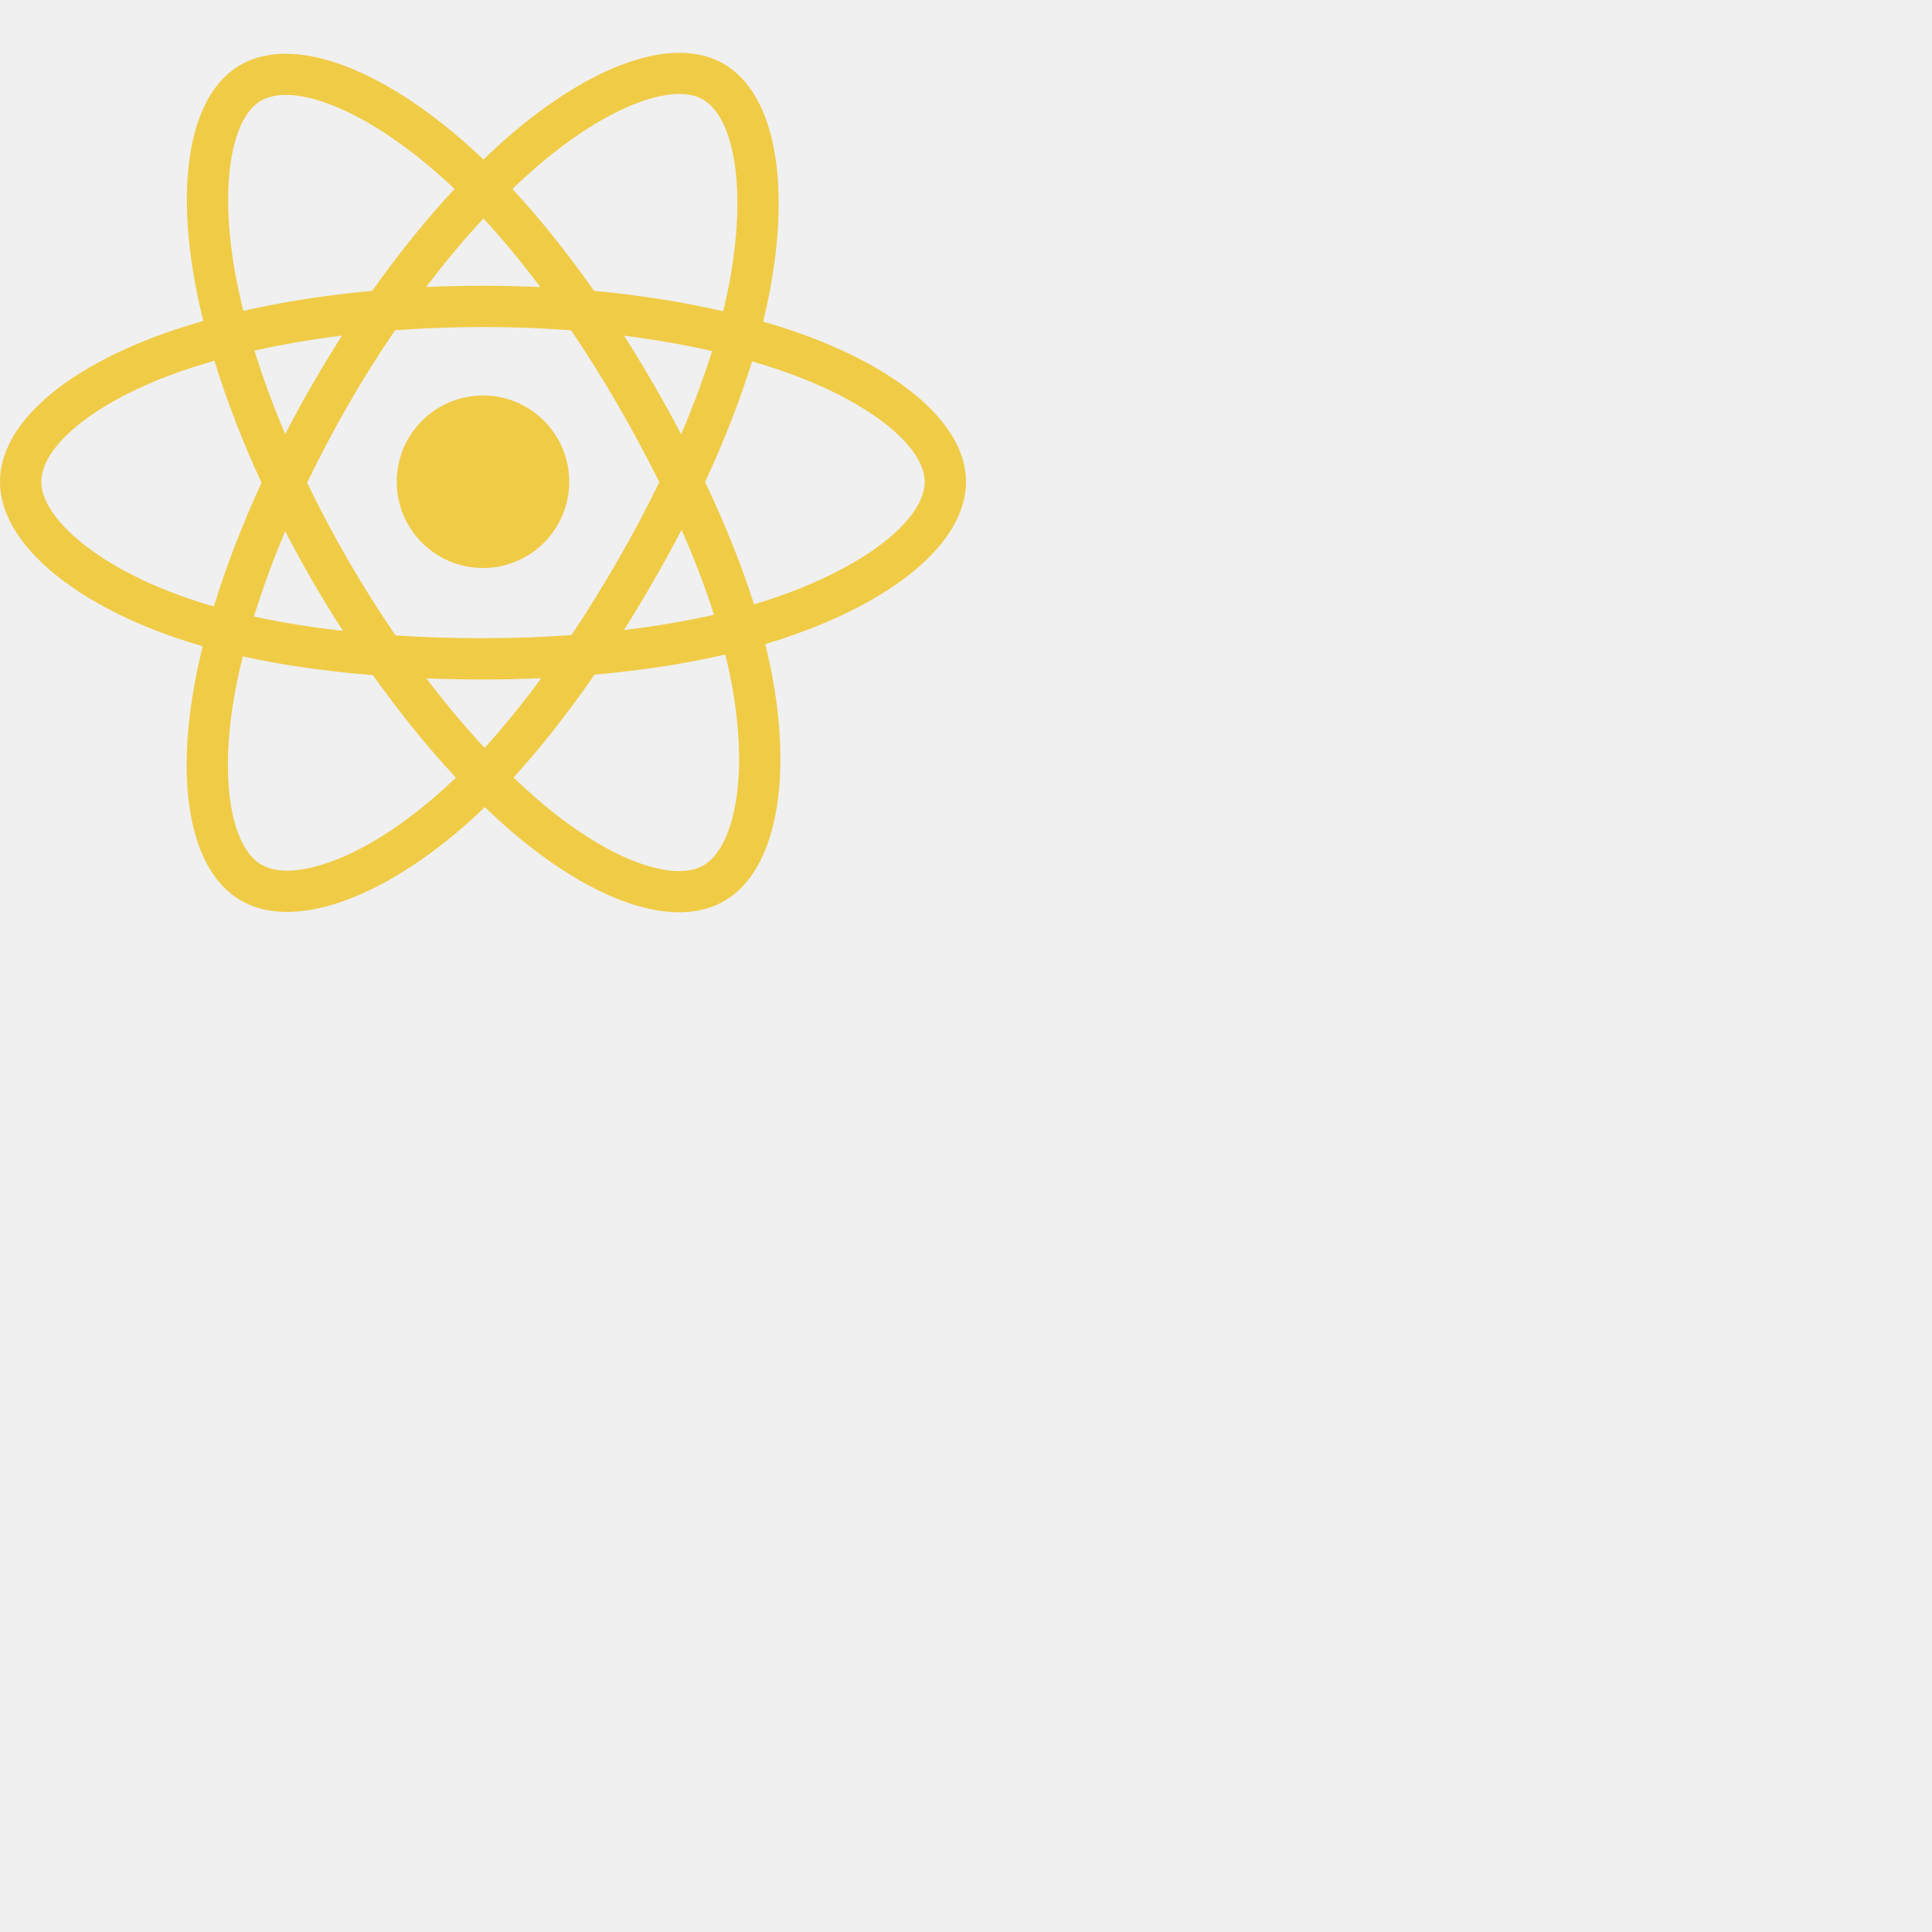
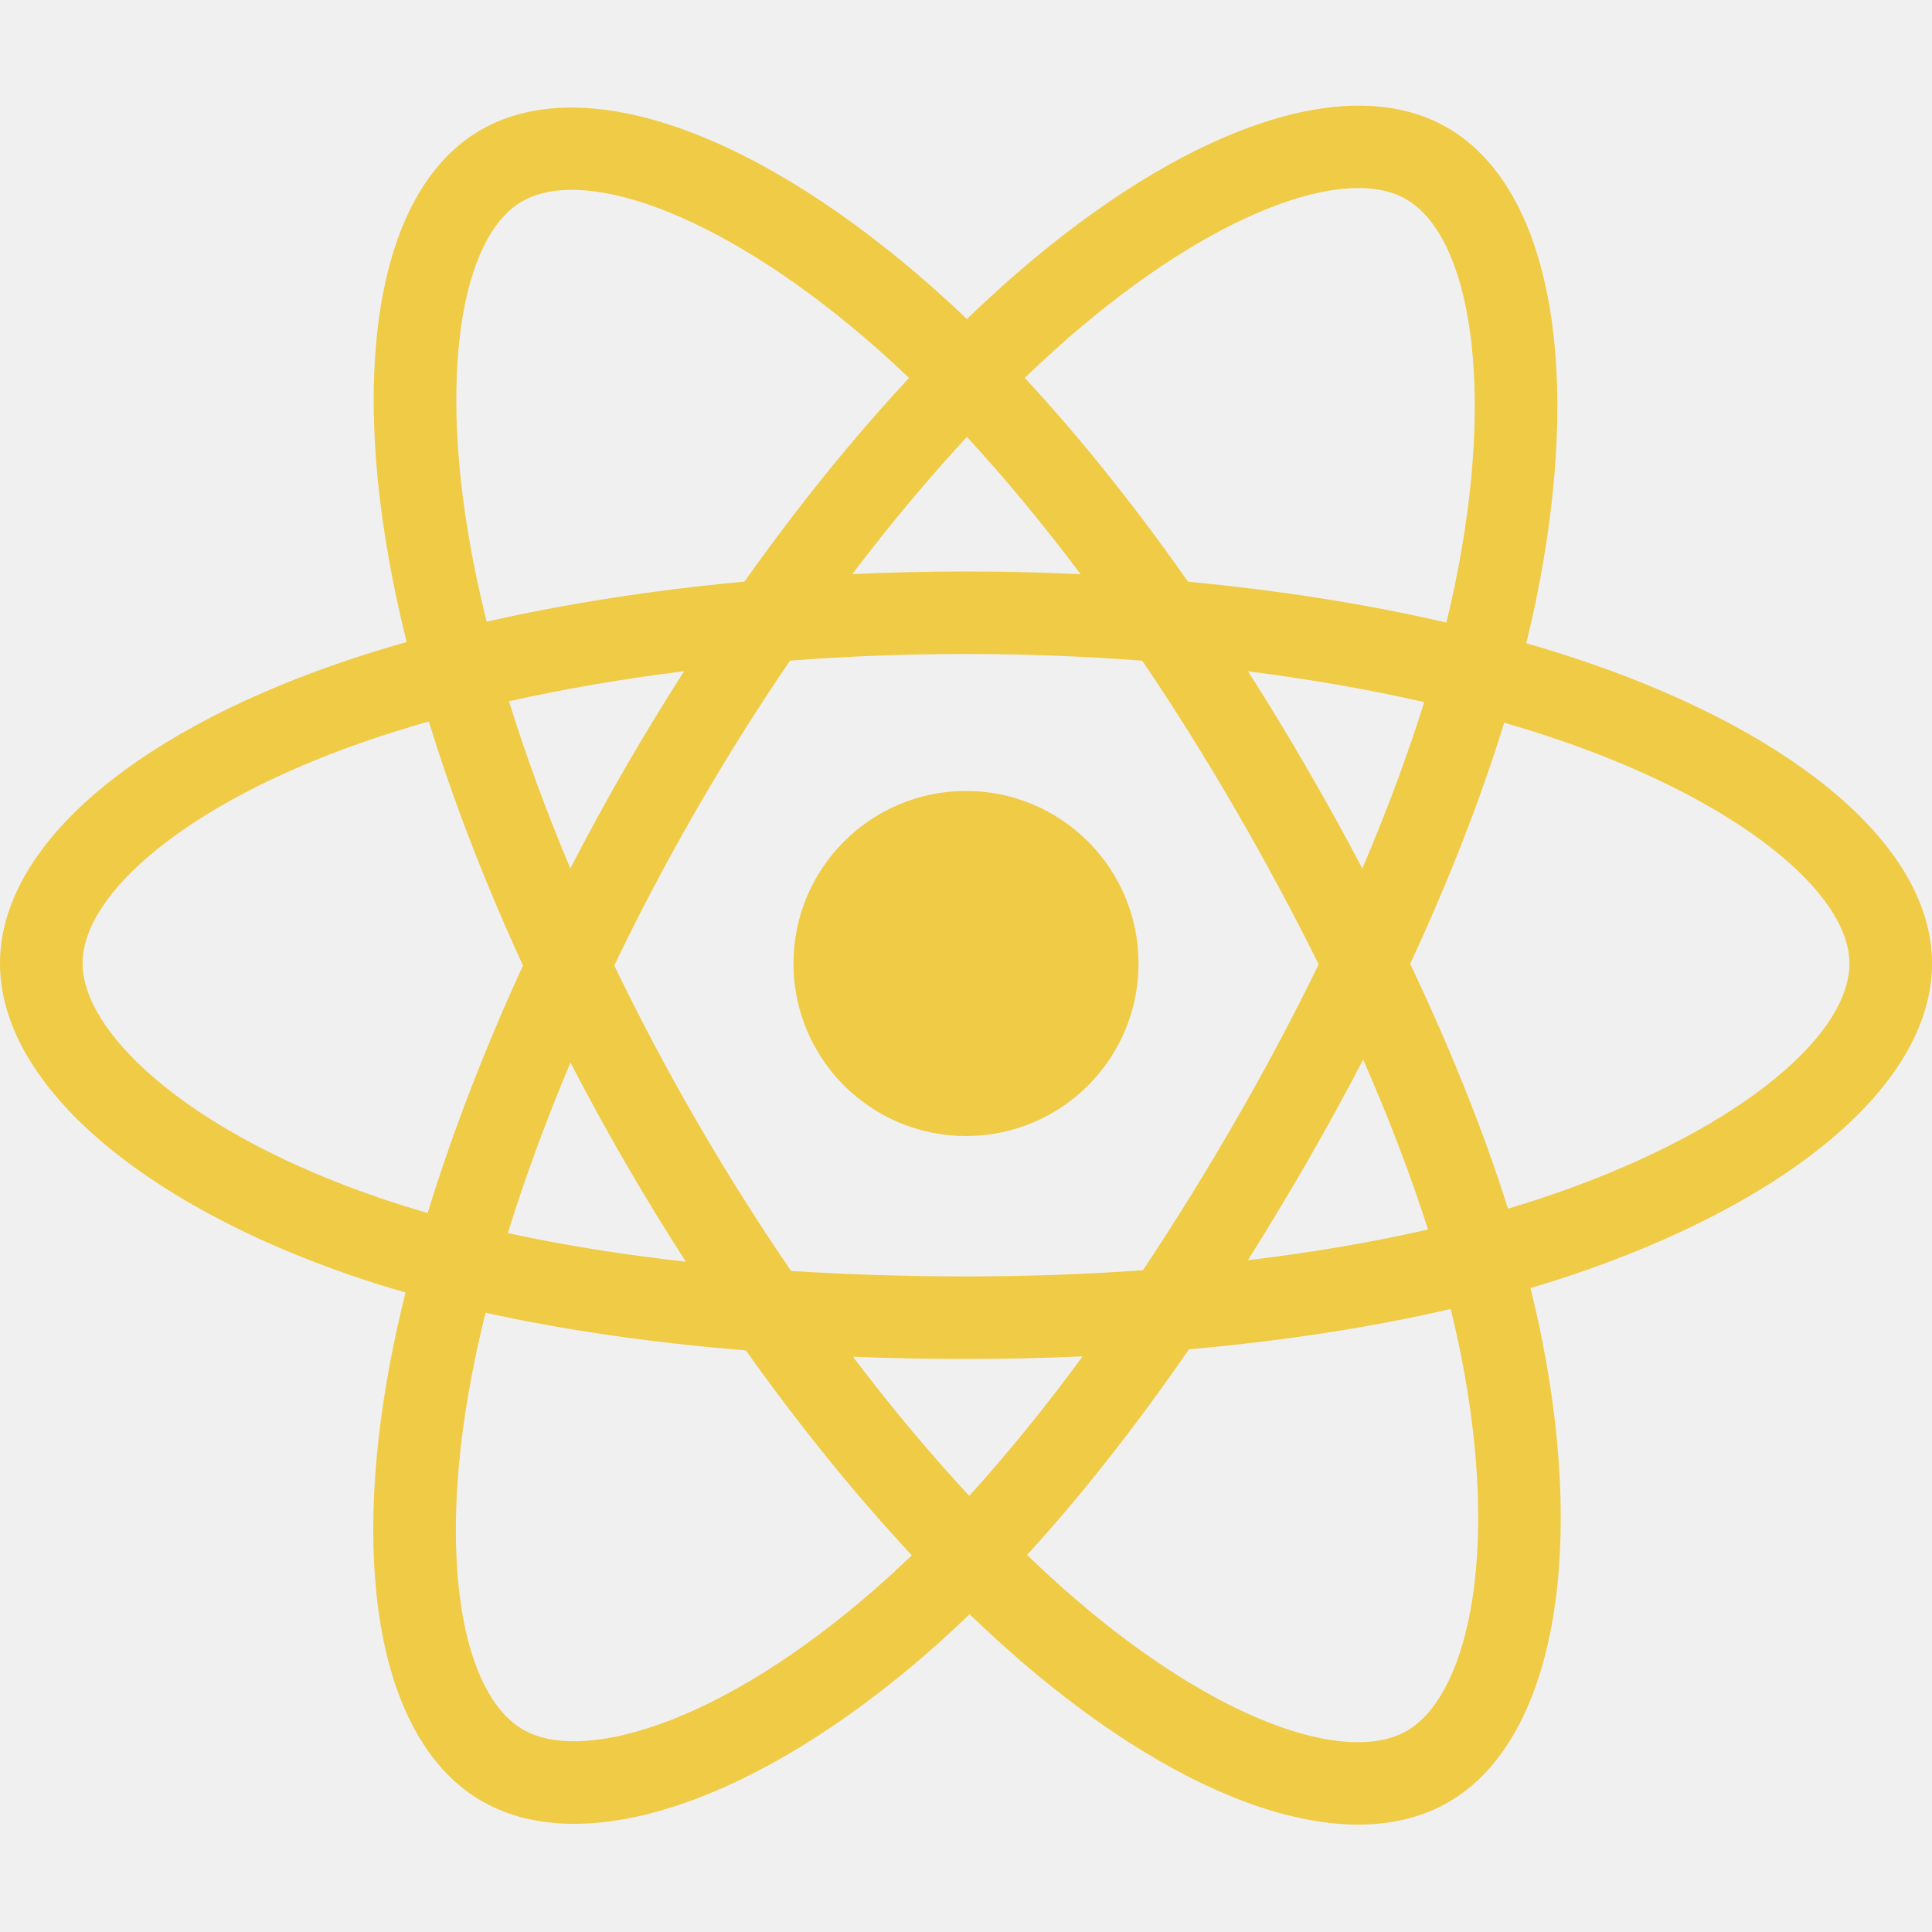
<svg xmlns="http://www.w3.org/2000/svg" width="30" height="30" viewBox="0 0 30 30" fill="none">
-   <g clip-path="url(#clip0_232_387)">
-     <path d="M12.333 5.146C12.177 5.092 12.016 5.042 11.85 4.994C11.877 4.882 11.902 4.772 11.925 4.664C12.29 2.89 12.051 1.461 11.235 0.99C10.453 0.539 9.173 1.009 7.88 2.134C7.756 2.242 7.632 2.357 7.507 2.477C7.424 2.397 7.341 2.321 7.258 2.247C5.904 1.045 4.546 0.538 3.731 1.01C2.949 1.462 2.718 2.806 3.047 4.488C3.078 4.65 3.115 4.816 3.157 4.984C2.965 5.039 2.78 5.097 2.602 5.159C1.014 5.713 0 6.58 0 7.481C0 8.41 1.089 9.343 2.743 9.908C2.873 9.953 3.009 9.995 3.148 10.035C3.103 10.217 3.064 10.396 3.031 10.57C2.717 12.223 2.962 13.534 3.742 13.984C4.547 14.449 5.899 13.971 7.215 12.821C7.319 12.73 7.423 12.633 7.528 12.532C7.663 12.663 7.799 12.787 7.933 12.902C9.208 13.999 10.467 14.442 11.246 13.991C12.051 13.526 12.312 12.116 11.973 10.402C11.947 10.271 11.916 10.137 11.883 10.001C11.977 9.972 12.071 9.944 12.162 9.913C13.881 9.344 15 8.423 15 7.481C15 6.577 13.953 5.704 12.333 5.146ZM11.96 9.305C11.878 9.332 11.794 9.359 11.708 9.384C11.518 8.783 11.262 8.144 10.948 7.484C11.248 6.839 11.494 6.208 11.678 5.611C11.832 5.656 11.981 5.702 12.124 5.752C13.512 6.23 14.359 6.936 14.359 7.481C14.359 8.06 13.445 8.813 11.96 9.305ZM11.344 10.526C11.494 11.284 11.515 11.97 11.416 12.506C11.327 12.987 11.147 13.308 10.925 13.437C10.452 13.71 9.441 13.355 8.351 12.417C8.226 12.309 8.1 12.194 7.974 12.073C8.397 11.61 8.819 11.073 9.231 10.476C9.956 10.412 10.642 10.307 11.263 10.163C11.293 10.287 11.321 10.408 11.344 10.526ZM5.114 13.389C4.652 13.553 4.284 13.557 4.062 13.429C3.589 13.156 3.392 12.103 3.66 10.69C3.691 10.528 3.728 10.362 3.77 10.192C4.384 10.328 5.064 10.425 5.791 10.484C6.206 11.068 6.641 11.605 7.079 12.075C6.983 12.168 6.888 12.255 6.793 12.338C6.211 12.847 5.628 13.208 5.114 13.389ZM2.95 9.302C2.219 9.052 1.615 8.727 1.201 8.372C0.829 8.054 0.641 7.737 0.641 7.481C0.641 6.934 1.455 6.238 2.813 5.764C2.978 5.707 3.151 5.653 3.33 5.602C3.517 6.212 3.763 6.851 4.061 7.496C3.76 8.151 3.51 8.8 3.32 9.418C3.193 9.381 3.069 9.342 2.95 9.302ZM3.675 4.365C3.394 2.924 3.581 1.837 4.052 1.564C4.554 1.274 5.663 1.688 6.833 2.727C6.908 2.793 6.983 2.862 7.058 2.934C6.622 3.402 6.192 3.935 5.78 4.516C5.075 4.581 4.399 4.686 3.779 4.827C3.739 4.67 3.705 4.515 3.675 4.365ZM10.146 5.962C9.997 5.706 9.845 5.456 9.69 5.212C10.168 5.273 10.627 5.353 11.057 5.451C10.928 5.865 10.767 6.299 10.577 6.743C10.441 6.484 10.297 6.224 10.146 5.962ZM7.507 3.392C7.803 3.712 8.099 4.07 8.39 4.458C8.096 4.444 7.799 4.437 7.5 4.437C7.203 4.437 6.909 4.444 6.617 4.457C6.908 4.073 7.207 3.716 7.507 3.392ZM4.852 5.967C4.703 6.224 4.562 6.483 4.428 6.742C4.242 6.3 4.082 5.865 3.952 5.444C4.38 5.349 4.836 5.27 5.311 5.211C5.154 5.457 5 5.709 4.852 5.967V5.967ZM5.325 9.796C4.834 9.741 4.371 9.667 3.943 9.574C4.075 9.146 4.238 8.701 4.429 8.249C4.563 8.509 4.705 8.768 4.854 9.026H4.854C5.006 9.288 5.164 9.545 5.325 9.796ZM7.525 11.614C7.221 11.286 6.918 10.924 6.622 10.534C6.91 10.545 7.202 10.551 7.5 10.551C7.806 10.551 8.108 10.544 8.405 10.531C8.113 10.928 7.818 11.291 7.525 11.614ZM10.583 8.226C10.784 8.683 10.953 9.125 11.087 9.546C10.652 9.645 10.183 9.725 9.688 9.784C9.844 9.538 9.997 9.283 10.148 9.021C10.301 8.756 10.446 8.491 10.583 8.226ZM9.593 8.701C9.359 9.108 9.118 9.496 8.874 9.862C8.429 9.894 7.969 9.91 7.5 9.91C7.033 9.91 6.579 9.896 6.142 9.867C5.888 9.496 5.642 9.107 5.409 8.704H5.409C5.176 8.303 4.963 7.898 4.769 7.496C4.963 7.093 5.176 6.687 5.407 6.287L5.407 6.287C5.638 5.885 5.882 5.498 6.134 5.129C6.58 5.095 7.038 5.078 7.5 5.078H7.5C7.964 5.078 8.422 5.095 8.868 5.129C9.116 5.495 9.359 5.882 9.591 6.283C9.826 6.69 10.042 7.092 10.238 7.487C10.043 7.888 9.827 8.295 9.593 8.701ZM10.915 1.545C11.417 1.835 11.613 3.003 11.297 4.535C11.277 4.633 11.254 4.732 11.23 4.833C10.607 4.69 9.932 4.583 9.224 4.516C8.812 3.93 8.385 3.396 7.956 2.934C8.071 2.823 8.187 2.717 8.301 2.618C9.409 1.654 10.444 1.273 10.915 1.545ZM7.5 6.141C8.24 6.141 8.839 6.741 8.839 7.481C8.839 8.22 8.24 8.82 7.5 8.82C6.76 8.82 6.161 8.22 6.161 7.481C6.161 6.741 6.76 6.141 7.5 6.141Z" fill="#F0CB46" />
-   </g>
-   <defs>
-     <clipPath id="clip0_232_387">
-       <rect width="30" height="30" fill="white" />
-     </clipPath>
-   </defs>
+   <path d="M24.666 10.292C24.355 10.185 24.032 10.083 23.7 9.988C23.755 9.765 23.805 9.545 23.849 9.329C24.581 5.78 24.102 2.922 22.47 1.98C20.905 1.078 18.346 2.019 15.761 4.268C15.512 4.485 15.263 4.714 15.014 4.954C14.848 4.795 14.682 4.642 14.517 4.495C11.808 2.089 9.092 1.076 7.462 2.02C5.898 2.925 5.435 5.612 6.093 8.975C6.157 9.3 6.231 9.632 6.315 9.969C5.931 10.078 5.56 10.194 5.205 10.318C2.028 11.425 0 13.161 0 14.961C0 16.82 2.178 18.685 5.486 19.816C5.747 19.905 6.018 19.989 6.297 20.07C6.206 20.434 6.127 20.792 6.061 21.14C5.434 24.445 5.924 27.069 7.483 27.968C9.094 28.897 11.797 27.943 14.429 25.642C14.637 25.46 14.846 25.267 15.055 25.065C15.326 25.326 15.597 25.573 15.866 25.805C18.416 27.999 20.934 28.885 22.492 27.983C24.101 27.051 24.624 24.232 23.945 20.803C23.893 20.541 23.833 20.273 23.765 20.001C23.955 19.945 24.141 19.887 24.323 19.827C27.762 18.687 30 16.845 30 14.961C30 13.154 27.906 11.407 24.666 10.292ZM23.92 18.61C23.756 18.665 23.588 18.717 23.416 18.768C23.037 17.566 22.524 16.288 21.897 14.967C22.495 13.678 22.988 12.416 23.357 11.222C23.664 11.311 23.962 11.405 24.249 11.504C27.025 12.459 28.718 13.872 28.718 14.961C28.718 16.121 26.89 17.626 23.92 18.61ZM22.688 21.052C22.988 22.568 23.031 23.939 22.832 25.011C22.654 25.974 22.294 26.616 21.85 26.874C20.904 27.421 18.883 26.709 16.702 24.833C16.452 24.618 16.2 24.388 15.948 24.145C16.793 23.221 17.638 22.146 18.462 20.952C19.913 20.824 21.283 20.613 22.526 20.326C22.587 20.573 22.641 20.815 22.688 21.052ZM10.228 26.779C9.304 27.105 8.568 27.115 8.124 26.858C7.177 26.312 6.784 24.206 7.321 21.38C7.382 21.056 7.455 20.723 7.539 20.384C8.768 20.655 10.129 20.851 11.582 20.969C12.412 22.137 13.282 23.21 14.158 24.15C13.966 24.335 13.775 24.511 13.586 24.677C12.422 25.694 11.256 26.416 10.228 26.779ZM5.9 18.603C4.437 18.103 3.229 17.453 2.401 16.744C1.657 16.107 1.282 15.474 1.282 14.961C1.282 13.869 2.91 12.475 5.626 11.528C5.956 11.413 6.301 11.305 6.659 11.203C7.034 12.425 7.527 13.701 8.121 14.992C7.519 16.302 7.02 17.6 6.641 18.835C6.385 18.762 6.138 18.684 5.9 18.603ZM7.351 8.729C6.787 5.848 7.161 3.674 8.104 3.129C9.107 2.548 11.327 3.376 13.666 5.453C13.815 5.586 13.965 5.725 14.116 5.869C13.244 6.804 12.383 7.87 11.56 9.031C10.149 9.162 8.799 9.372 7.557 9.653C7.479 9.339 7.41 9.031 7.351 8.729ZM20.291 11.924C19.995 11.412 19.69 10.911 19.379 10.424C20.336 10.545 21.253 10.706 22.115 10.902C21.856 11.731 21.534 12.597 21.154 13.486C20.882 12.969 20.595 12.448 20.291 11.924ZM15.014 6.784C15.605 7.425 16.197 8.14 16.78 8.916C16.193 8.888 15.599 8.874 15 8.874C14.407 8.874 13.817 8.888 13.234 8.915C13.817 8.146 14.414 7.432 15.014 6.784ZM9.703 11.933C9.407 12.447 9.124 12.966 8.856 13.485C8.483 12.6 8.164 11.729 7.903 10.889C8.759 10.697 9.672 10.541 10.623 10.422C10.308 10.913 10.001 11.418 9.703 11.933V11.933ZM10.65 19.592C9.668 19.482 8.741 19.334 7.886 19.147C8.15 18.292 8.477 17.403 8.858 16.499C9.126 17.017 9.41 17.536 9.708 18.051H9.708C10.012 18.576 10.327 19.09 10.65 19.592ZM15.05 23.228C14.442 22.573 13.836 21.848 13.245 21.068C13.819 21.09 14.405 21.102 15 21.102C15.611 21.102 16.216 21.088 16.811 21.062C16.227 21.856 15.637 22.582 15.05 23.228ZM21.167 16.453C21.568 17.367 21.906 18.251 22.174 19.092C21.304 19.29 20.365 19.45 19.376 19.569C19.687 19.075 19.994 18.566 20.297 18.042C20.602 17.512 20.892 16.982 21.167 16.453ZM19.186 17.402C18.718 18.215 18.236 18.991 17.747 19.724C16.857 19.788 15.937 19.82 15 19.82C14.066 19.82 13.158 19.791 12.284 19.735C11.775 18.992 11.283 18.214 10.818 17.409H10.818C10.353 16.606 9.925 15.797 9.538 14.992C9.925 14.185 10.352 13.375 10.814 12.573L10.814 12.573C11.277 11.77 11.764 10.995 12.268 10.258C13.16 10.19 14.075 10.155 15 10.155H15C15.929 10.155 16.845 10.191 17.737 10.259C18.233 10.991 18.717 11.763 19.182 12.567C19.653 13.379 20.085 14.184 20.476 14.974C20.086 15.777 19.655 16.59 19.186 17.402ZM21.83 3.091C22.835 3.67 23.226 6.006 22.594 9.07C22.554 9.266 22.509 9.465 22.459 9.667C21.215 9.379 19.863 9.166 18.448 9.033C17.624 7.859 16.77 6.792 15.912 5.868C16.143 5.646 16.373 5.435 16.602 5.235C18.817 3.308 20.887 2.547 21.83 3.091ZM15 12.282C16.48 12.282 17.679 13.482 17.679 14.961C17.679 16.441 16.48 17.64 15 17.64C13.521 17.64 12.321 16.441 12.321 14.961C12.321 13.482 13.521 12.282 15 12.282Z" fill="#F0CB46" />
</svg>
